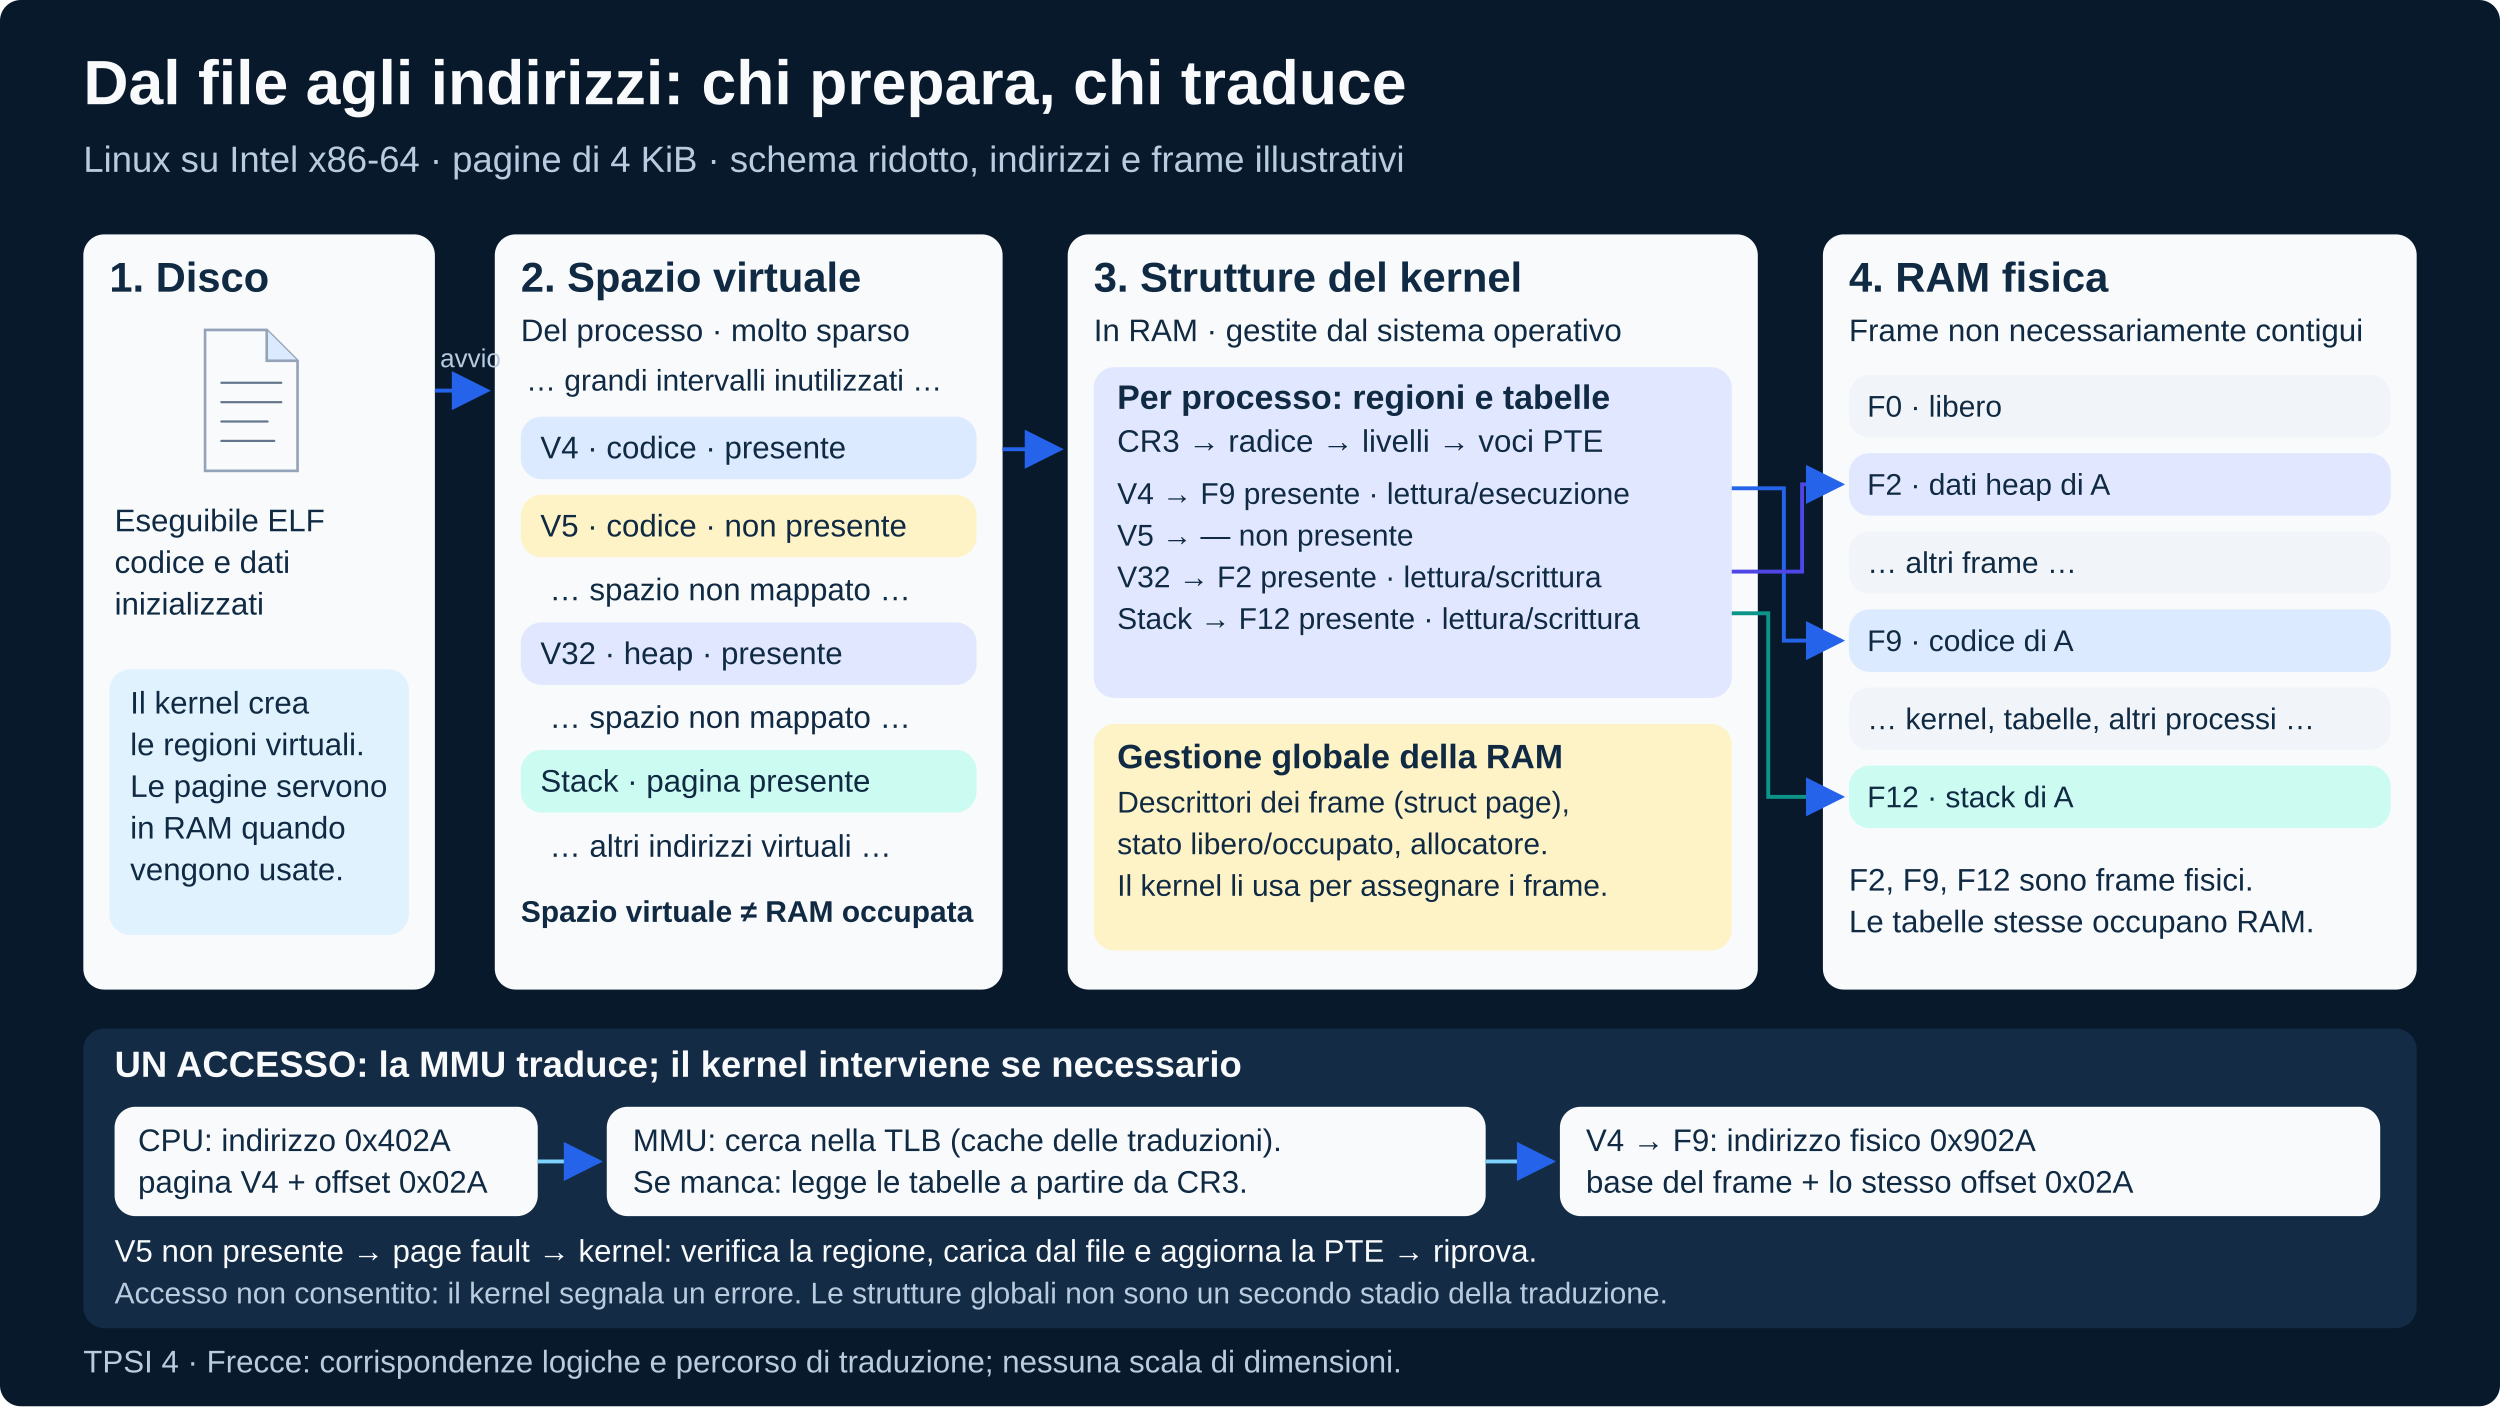
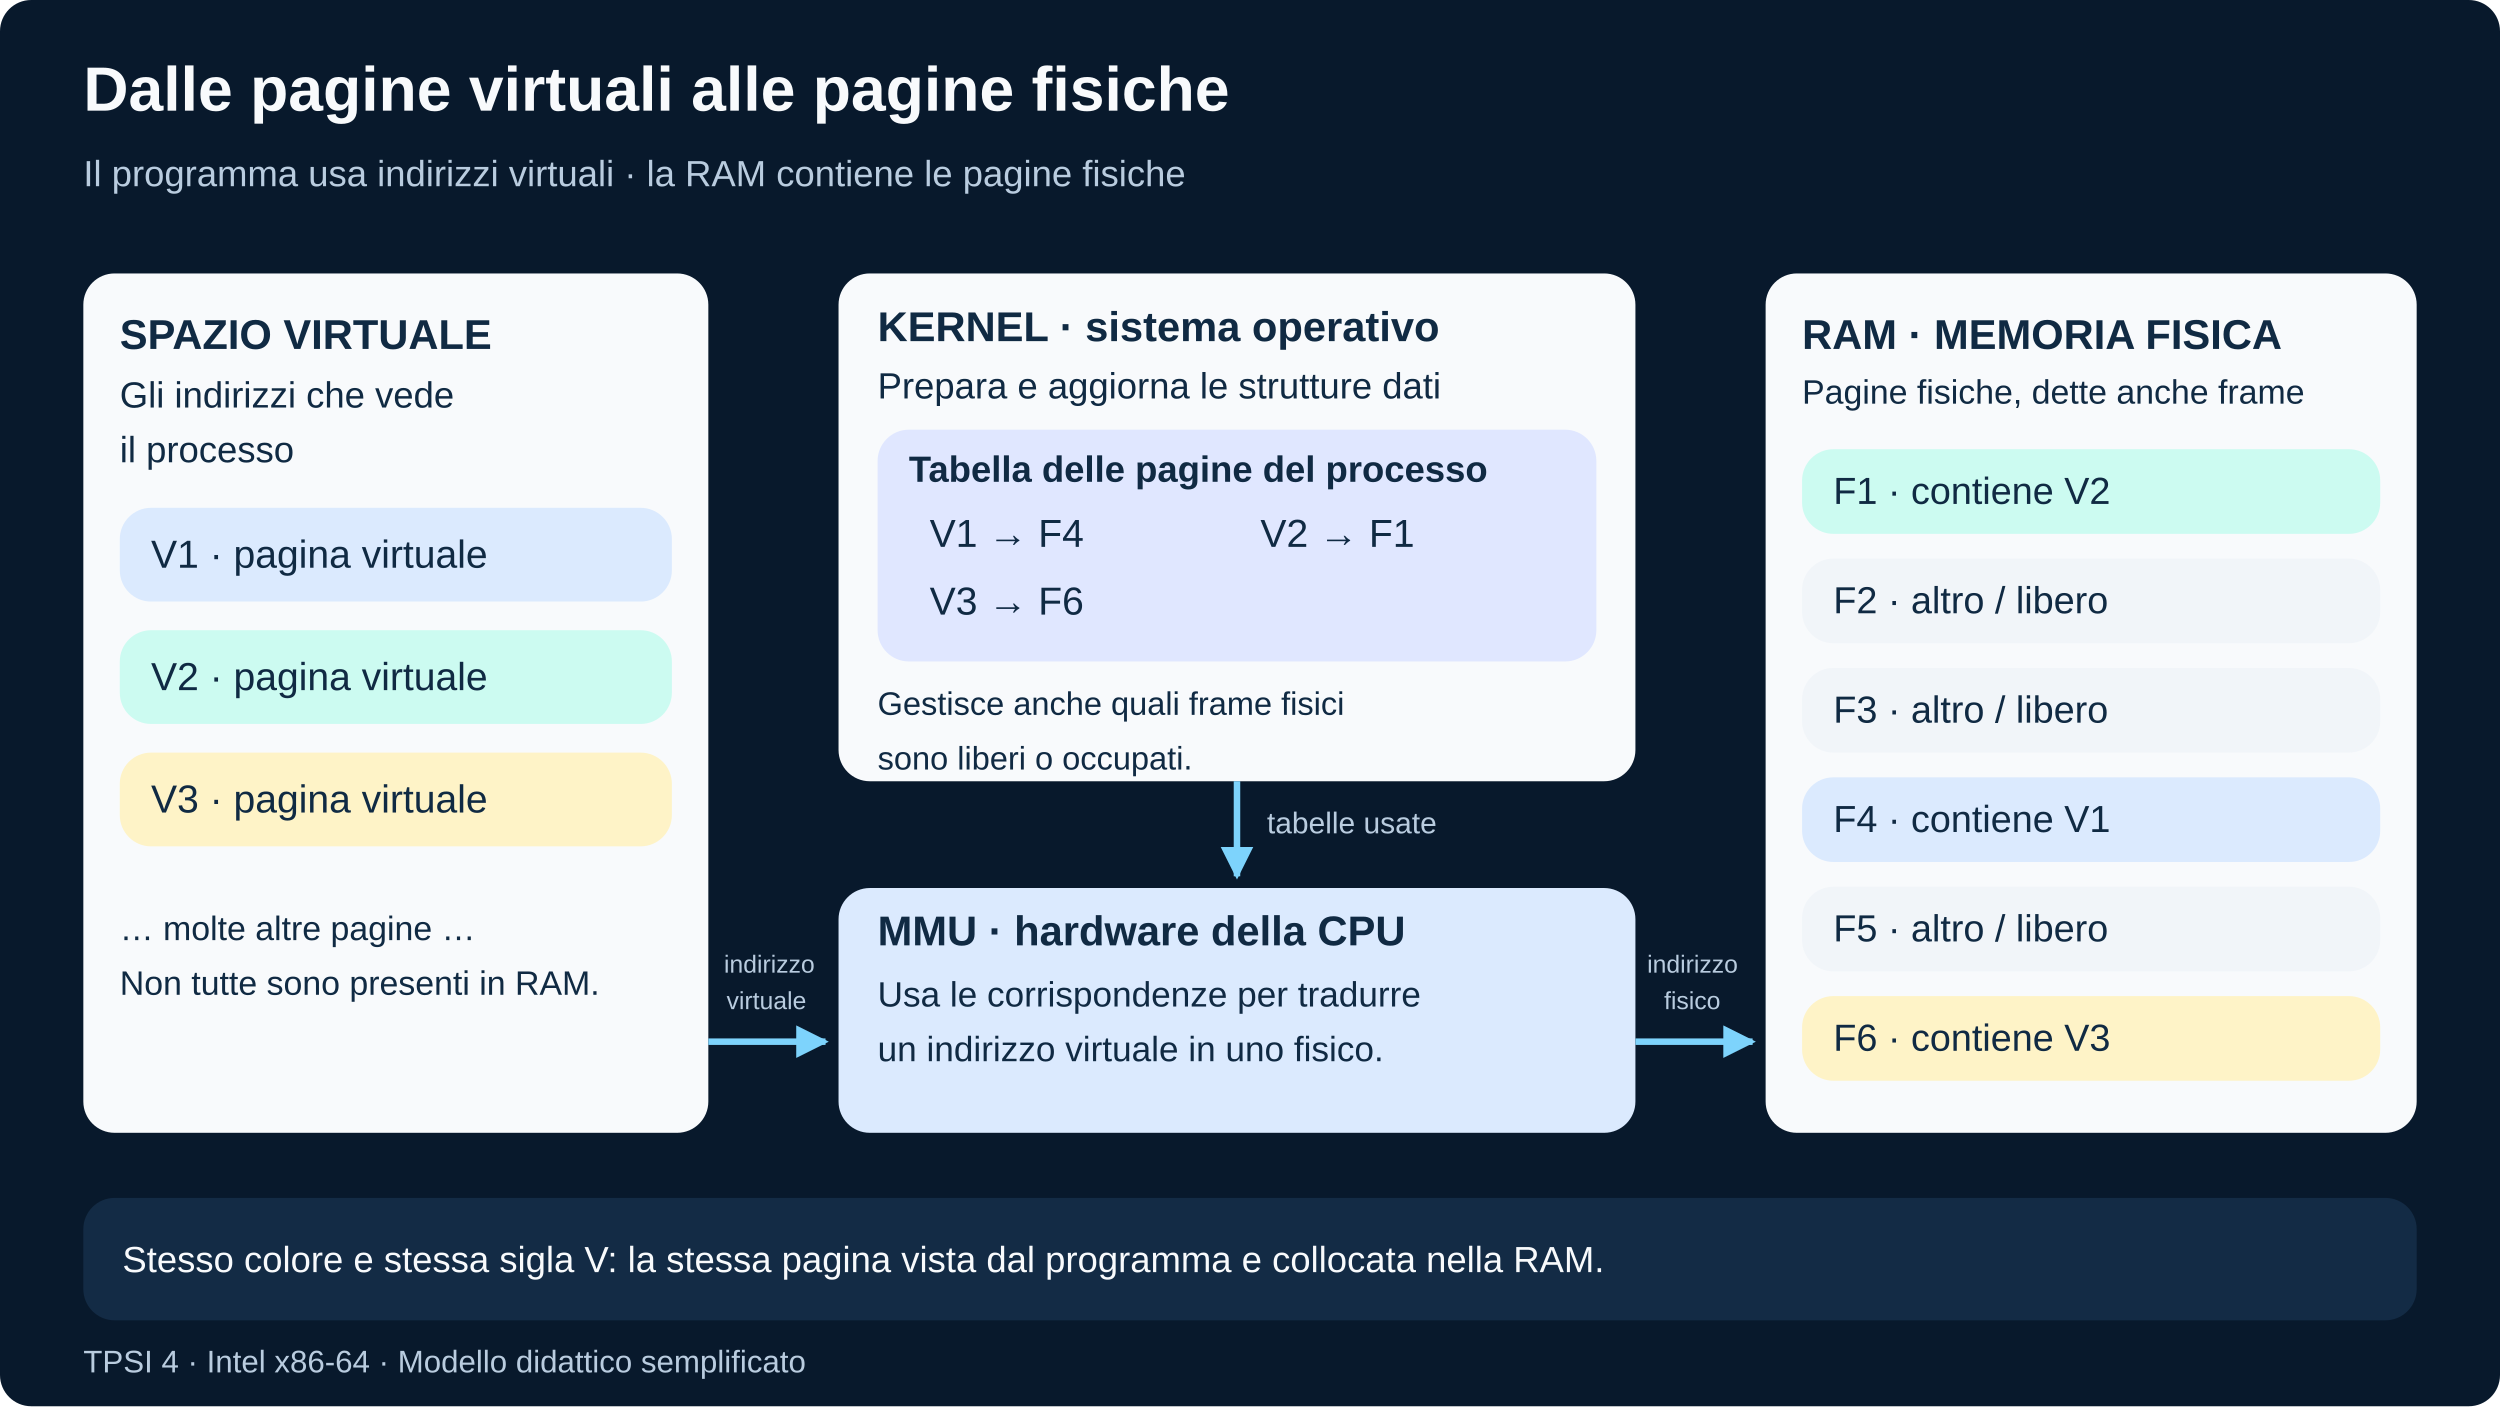
<svg xmlns="http://www.w3.org/2000/svg" viewBox="0 0 1920 1080" role="img" aria-labelledby="scene-title scene-desc">
  <defs>
    <style>.tpsi-line{fill:none;stroke-linecap:round;stroke-linejoin:round;stroke-width:8}.tpsi-thin{fill:none;stroke-linecap:round;stroke-linejoin:round;stroke-width:5}</style>
    <symbol id="tpsi-user" viewBox="0 0 240 260">
      <circle cx="120" cy="75" r="56" fill="#60a5fa" />
      <path d="M28 246c4-75 39-116 92-116s88 41 92 116z" fill="#2563eb" />
      <circle cx="120" cy="75" r="34" fill="#dbeafe" opacity=".65" />
    </symbol>
    <symbol id="tpsi-server" viewBox="0 0 420 320">
      <rect x="35" y="25" width="350" height="270" rx="24" fill="#dff8ed" stroke="#73d5a8" stroke-width="6" />
      <g fill="#164e45">
        <rect x="75" y="65" width="270" height="52" rx="10" />
        <rect x="75" y="134" width="270" height="52" rx="10" />
        <rect x="75" y="203" width="270" height="52" rx="10" />
      </g>
      <g fill="#34d399">
        <circle cx="311" cy="91" r="8" />
        <circle cx="285" cy="91" r="8" />
        <circle cx="311" cy="160" r="8" />
        <circle cx="285" cy="160" r="8" />
        <circle cx="311" cy="229" r="8" />
        <circle cx="285" cy="229" r="8" />
      </g>
    </symbol>
    <symbol id="tpsi-database" viewBox="0 0 420 300">
      <ellipse cx="210" cy="58" rx="170" ry="48" fill="#93c5fd" />
      <rect x="40" y="58" width="340" height="170" fill="#4f46e5" />
      <ellipse cx="210" cy="228" rx="170" ry="48" fill="#3730a3" />
      <ellipse cx="210" cy="58" rx="145" ry="30" fill="#dbeafe" opacity=".72" />
      <path d="M40 116c0 27 76 48 170 48s170-21 170-48M40 174c0 27 76 48 170 48s170-21 170-48" fill="none" stroke="#a5b4fc" stroke-width="5" opacity=".7" />
    </symbol>
    <symbol id="tpsi-repository" viewBox="0 0 360 280">
      <rect x="45" y="32" width="270" height="64" rx="14" fill="#d1fae5" stroke="#34d399" stroke-width="5" />
      <rect x="45" y="108" width="270" height="64" rx="14" fill="#a7f3d0" stroke="#10b981" stroke-width="5" />
      <rect x="45" y="184" width="270" height="64" rx="14" fill="#6ee7b7" stroke="#059669" stroke-width="5" />
      <path d="M82 64h196M82 140h196M82 216h196" class="tpsi-thin" stroke="#065f46" />
    </symbol>
    <symbol id="tpsi-document" viewBox="0 0 280 340">
      <path d="M35 10h140l70 70v250H35z" fill="#f8fafc" stroke="#94a3b8" stroke-width="6" />
      <path d="M175 10v70h70" fill="#dbeafe" stroke="#94a3b8" stroke-width="6" />
      <path d="M72 130h136M72 174h136M72 218h105M72 262h120" class="tpsi-thin" stroke="#64748b" />
    </symbol>
    <symbol id="tpsi-terminal" viewBox="0 0 420 280">
      <rect x="10" y="15" width="400" height="250" rx="24" fill="#111827" stroke="#64748b" stroke-width="6" />
      <path d="M10 60h400" stroke="#64748b" stroke-width="5" />
      <circle cx="38" cy="38" r="8" fill="#ef4444" />
      <circle cx="64" cy="38" r="8" fill="#f59e0b" />
      <circle cx="90" cy="38" r="8" fill="#22c55e" />
      <path d="M65 115l38 32-38 32M129 185h95" class="tpsi-line" stroke="#a7f3d0" />
    </symbol>
    <symbol id="tpsi-lock" viewBox="0 0 280 320">
      <rect x="32" y="128" width="216" height="174" rx="28" fill="#fb7185" stroke="#be123c" stroke-width="6" />
      <path d="M78 128V89a62 62 0 0 1 124 0v39" fill="none" stroke="#e11d48" stroke-width="20" stroke-linecap="round" />
      <circle cx="140" cy="202" r="20" fill="#881337" />
      <path d="M140 220v38" stroke="#881337" stroke-width="14" stroke-linecap="round" />
    </symbol>
    <symbol id="tpsi-test" viewBox="0 0 300 320">
      <path d="M108 20h84M126 20v89L55 261a27 27 0 0 0 25 39h140a27 27 0 0 0 25-39l-71-152V20" fill="#ede9fe" stroke="#7c3aed" stroke-width="7" stroke-linecap="round" stroke-linejoin="round" />
      <path d="M83 238h134" stroke="#a78bfa" stroke-width="45" stroke-linecap="round" opacity=".7" />
      <path d="M106 220l31 31 66-76" class="tpsi-line" stroke="#16a34a" />
    </symbol>
    <symbol id="tpsi-artifact" viewBox="0 0 340 300">
      <path d="M28 78l142-62 142 62-142 64z" fill="#fbbf24" />
      <path d="M28 78v145l142 64V142z" fill="#d97706" />
      <path d="M312 78v145l-142 64V142z" fill="#f59e0b" />
      <path d="M112 42l143 64v58" fill="none" stroke="#fff7d6" stroke-width="10" opacity=".8" />
    </symbol>
    <symbol id="tpsi-process" viewBox="0 0 240 180" data-label="Processo">
      <rect x="12" y="12" width="216" height="156" rx="18" fill="#dbeafe" stroke="#2563eb" stroke-width="6" />
      <path d="M12 52h216" stroke="#2563eb" stroke-width="5" />
      <circle cx="36" cy="32" r="7" fill="#2563eb" />
      <rect x="36" y="78" width="68" height="64" rx="8" fill="#93c5fd" />
      <path d="M128 88h70M128 112h70M128 136h45" stroke="#2563eb" stroke-width="6" />
    </symbol>
    <symbol id="tpsi-thread" viewBox="0 0 240 180" data-label="Thread">
      <path d="M24 90h192" fill="none" stroke="#0d9488" stroke-width="8" />
      <circle cx="42" cy="90" r="22" fill="#ccfbf1" stroke="#0d9488" stroke-width="6" />
      <circle cx="112" cy="90" r="22" fill="#ccfbf1" stroke="#0d9488" stroke-width="6" />
      <path d="M177 59l43 31-43 31z" fill="#0d9488" />
    </symbol>
    <symbol id="tpsi-memory" viewBox="0 0 240 180" data-label="Area di memoria">
      <rect x="12" y="20" width="216" height="140" rx="14" fill="#eef2ff" stroke="#4f46e5" stroke-width="6" />
      <path d="M12 66h216M12 112h216M84 20v140M156 20v140" stroke="#818cf8" stroke-width="4" />
    </symbol>
    <symbol id="tpsi-cpu" viewBox="0 0 240 180" data-label="CPU / core">
      <rect x="54" y="30" width="132" height="120" rx="14" fill="#fef3c7" stroke="#d97706" stroke-width="6" />
      <rect x="84" y="58" width="72" height="64" rx="6" fill="#d97706" />
      <path d="M30 54h24M30 90h24M30 126h24M186 54h24M186 90h24M186 126h24M84 8v22M120 8v22M156 8v22M84 150v22M120 150v22M156 150v22" stroke="#d97706" stroke-width="6" />
    </symbol>
    <symbol id="tpsi-pipe" viewBox="0 0 240 180" data-label="Pipe">
      <path d="M24 54h192v72H24z" fill="#ccfbf1" stroke="#0d9488" stroke-width="6" />
      <ellipse cx="24" cy="90" rx="14" ry="36" fill="#99f6e4" stroke="#0d9488" stroke-width="5" />
      <ellipse cx="216" cy="90" rx="14" ry="36" fill="#f0fdfa" stroke="#0d9488" stroke-width="5" />
      <path d="M70 90h96l-20-16m20 16-20 16" fill="none" stroke="#0d9488" stroke-width="6" />
    </symbol>
    <symbol id="tpsi-queue" viewBox="0 0 240 180" data-label="Coda / buffer">
      <rect x="12" y="52" width="216" height="76" rx="10" fill="#eef2ff" stroke="#4f46e5" stroke-width="5" />
      <path d="M66 52v76M120 52v76M174 52v76" stroke="#818cf8" stroke-width="4" />
      <rect x="23" y="64" width="32" height="52" rx="5" fill="#4f46e5" />
      <rect x="77" y="64" width="32" height="52" rx="5" fill="#818cf8" />
    </symbol>
    <symbol id="tpsi-message" viewBox="0 0 240 180" data-label="Messaggio">
      <rect x="26" y="36" width="188" height="112" rx="14" fill="#ccfbf1" stroke="#0d9488" stroke-width="6" />
      <path d="M32 46l88 62 88-62M32 140l55-51M208 140l-55-51" fill="none" stroke="#0d9488" stroke-width="5" />
    </symbol>
    <symbol id="tpsi-mutex" viewBox="0 0 240 180" data-label="Mutex">
      <path d="M74 73V53a46 46 0 0 1 92 0v20" fill="none" stroke="#0d9488" stroke-width="12" />
      <rect x="46" y="73" width="148" height="92" rx="16" fill="#ccfbf1" stroke="#0d9488" stroke-width="6" />
      <circle cx="120" cy="108" r="14" fill="#0d9488" />
      <path d="M120 118v25" stroke="#0d9488" stroke-width="10" />
    </symbol>
    <symbol id="tpsi-semaphore" viewBox="0 0 240 180" data-label="Semaforo contatore">
      <rect x="18" y="26" width="204" height="130" rx="18" fill="#fef3c7" stroke="#d97706" stroke-width="6" />
      <circle cx="62" cy="90" r="23" fill="#d97706" />
      <circle cx="120" cy="90" r="23" fill="#d97706" />
      <circle cx="178" cy="90" r="23" fill="none" stroke="#d97706" stroke-width="4" stroke-dasharray="6 5" />
    </symbol>
    <symbol id="tpsi-condition" viewBox="0 0 240 180" data-label="Variabile di condizione">
      <path d="M52 44a68 68 0 1 1-12 86" fill="none" stroke="#d97706" stroke-width="8" />
      <path d="M18 130h40v38" fill="none" stroke="#d97706" stroke-width="8" />
      <path d="M93 66h18v49H93zM130 66h18v49h-18z" fill="#d97706" />
    </symbol>
    <symbol id="tpsi-monitor" viewBox="0 0 240 180" data-label="Monitor software">
      <rect x="16" y="16" width="208" height="148" rx="20" fill="#ccfbf1" stroke="#0d9488" stroke-width="6" />
      <rect x="42" y="48" width="96" height="84" rx="10" fill="#99f6e4" />
      <path d="M156 54h43M156 90h43M156 126h43" stroke="#0d9488" stroke-width="9" />
    </symbol>
    <symbol id="tpsi-commit" viewBox="0 0 240 180" data-label="Commit">
      <path d="M12 90h216" stroke="#64748b" stroke-width="7" />
      <circle cx="120" cy="90" r="44" fill="#dbeafe" stroke="#2563eb" stroke-width="7" />
      <circle cx="120" cy="90" r="15" fill="#2563eb" />
    </symbol>
    <symbol id="tpsi-requirement" viewBox="0 0 240 180" data-label="Requisito verificabile">
      <rect x="40" y="12" width="160" height="156" rx="10" fill="#f8fafc" stroke="#64748b" stroke-width="6" />
      <path d="M66 56l10 12 22-24M66 105l10 12 22-24" fill="none" stroke="#0d9488" stroke-width="6" />
      <path d="M115 57h59M115 107h59M66 145h108" stroke="#64748b" stroke-width="5" />
    </symbol>
    <symbol id="tpsi-debugger" viewBox="0 0 240 180" data-label="Debugger / osservazione">
      <circle cx="105" cy="72" r="48" fill="#ede9fe" stroke="#7c3aed" stroke-width="7" />
      <path d="M141 108l61 52" stroke="#7c3aed" stroke-width="16" stroke-linecap="round" />
      <path d="M80 72h50M105 47v50" stroke="#7c3aed" stroke-width="5" />
    </symbol>
    <symbol id="tpsi-shield" viewBox="0 0 240 180" data-label="Controllo di accesso">
      <path d="M120 12l86 30v58c0 35-44 61-86 73-42-12-86-38-86-73V42z" fill="#ffe4e6" stroke="#e11d48" stroke-width="6" />
      <path d="M78 86l29 30 57-62" fill="none" stroke="#be123c" stroke-width="9" />
    </symbol>
    <symbol id="tpsi-badge-c" viewBox="0 0 240 180" data-label="C">
      <rect x="16" y="34" width="208" height="112" rx="20" fill="#102a43" />
      <text x="120" y="108" fill="#f8fafc" font-family="Arial,sans-serif" font-weight="700" text-anchor="middle" font-size="42">C</text>
    </symbol>
    <symbol id="tpsi-badge-posix" viewBox="0 0 240 180" data-label="POSIX">
      <rect x="16" y="34" width="208" height="112" rx="20" fill="#102a43" />
      <text x="120" y="108" fill="#f8fafc" font-family="Arial,sans-serif" font-weight="700" text-anchor="middle" font-size="42">POSIX</text>
    </symbol>
    <symbol id="tpsi-badge-java" viewBox="0 0 240 180" data-label="Java">
      <rect x="16" y="34" width="208" height="112" rx="20" fill="#102a43" />
      <text x="120" y="108" fill="#f8fafc" font-family="Arial,sans-serif" font-weight="700" text-anchor="middle" font-size="42">Java</text>
    </symbol>
  </defs>
  <defs>
-     <marker id="arrow" viewBox="0 0 10 10" refX="9" refY="5" markerWidth="10" markerHeight="10" orient="auto-start-reverse">
-       <path d="M0 0L10 5L0 10z" fill="#2563eb" />
+     <marker id="arrow" viewBox="0 0 10 10" refX="9" refY="5" markerWidth="5" markerHeight="5" orient="auto">
+       <path d="M0 0L10 5L0 10z" fill="#7dd3fc" />
    </marker>
  </defs>
  <g font-family="Arial, sans-serif">
-     <rect x="0" y="0" width="1920" height="1080" rx="16" fill="#08192c" stroke="none" stroke-width="2" />
-     <text x="64" y="80" font-size="48" fill="#f8fafc" font-weight="700">Dal file agli indirizzi: chi prepara, chi traduce</text>
-     <text x="64" y="132" font-size="28" fill="#b9ccdf" font-weight="400">Linux su Intel x86-64 · pagine di 4 KiB · schema ridotto, indirizzi e frame illustrativi</text>
-     <rect x="64" y="180" width="270" height="580" rx="16" fill="#f8fafc" stroke="none" stroke-width="2" />
-     <text x="84" y="224" font-size="32" fill="#102a43" font-weight="700">1. Disco</text>
-     <use href="#tpsi-document" x="138" y="250" width="110" height="115" />
-     <text x="88" y="408" font-size="24" fill="#102a43" font-weight="400">Eseguibile ELF</text>
-     <text x="88" y="440" font-size="24" fill="#102a43" font-weight="400">codice e dati</text>
-     <text x="88" y="472" font-size="24" fill="#102a43" font-weight="400">inizializzati</text>
-     <rect x="84" y="514" width="230" height="204" rx="16" fill="#e0f2fe" stroke="none" stroke-width="2" />
-     <text x="100" y="548" font-size="24" fill="#102a43" font-weight="400">Il kernel crea</text>
-     <text x="100" y="580" font-size="24" fill="#102a43" font-weight="400">le regioni virtuali.</text>
-     <text x="100" y="612" font-size="24" fill="#102a43" font-weight="400">Le pagine servono</text>
-     <text x="100" y="644" font-size="24" fill="#102a43" font-weight="400">in RAM quando</text>
-     <text x="100" y="676" font-size="24" fill="#102a43" font-weight="400">vengono usate.</text>
-     <rect x="380" y="180" width="390" height="580" rx="16" fill="#f8fafc" stroke="none" stroke-width="2" />
-     <text x="400" y="224" font-size="32" fill="#102a43" font-weight="700">2. Spazio virtuale</text>
-     <text x="400" y="262" font-size="24" fill="#102a43" font-weight="400">Del processo · molto sparso</text>
-     <text x="404" y="300" font-size="23" fill="#102a43" font-weight="400">… grandi intervalli inutilizzati …</text>
-     <rect x="400" y="320" width="350" height="48" rx="16" fill="#dbeafe" stroke="none" stroke-width="2" />
-     <text x="415" y="352" font-size="24" fill="#102a43" font-weight="400">V4 · codice · presente</text>
-     <rect x="400" y="380" width="350" height="48" rx="16" fill="#fef3c7" stroke="none" stroke-width="2" />
-     <text x="415" y="412" font-size="24" fill="#102a43" font-weight="400">V5 · codice · non presente</text>
-     <rect x="400" y="478" width="350" height="48" rx="16" fill="#e0e7ff" stroke="none" stroke-width="2" />
-     <text x="415" y="510" font-size="24" fill="#102a43" font-weight="400">V32 · heap · presente</text>
-     <rect x="400" y="576" width="350" height="48" rx="16" fill="#ccfbf1" stroke="none" stroke-width="2" />
-     <text x="415" y="608" font-size="24" fill="#102a43" font-weight="400">Stack · pagina presente</text>
-     <text x="422" y="461" font-size="24" fill="#102a43" font-weight="400">… spazio non mappato …</text>
-     <text x="422" y="559" font-size="24" fill="#102a43" font-weight="400">… spazio non mappato …</text>
-     <text x="422" y="658" font-size="24" fill="#102a43" font-weight="400">… altri indirizzi virtuali …</text>
-     <text x="400" y="708" font-size="23" fill="#102a43" font-weight="700">Spazio virtuale ≠ RAM occupata</text>
-     <path d="M334 300 H374" fill="none" stroke="#2563eb" stroke-width="3" marker-end="url(#arrow)" />
-     <text x="338" y="282" font-size="20" fill="#b9ccdf" font-weight="400">avvio</text>
-     <rect x="820" y="180" width="530" height="580" rx="16" fill="#f8fafc" stroke="none" stroke-width="2" />
-     <text x="840" y="224" font-size="32" fill="#102a43" font-weight="700">3. Strutture del kernel</text>
-     <text x="840" y="262" font-size="24" fill="#102a43" font-weight="400">In RAM · gestite dal sistema operativo</text>
-     <rect x="840" y="282" width="490" height="254" rx="16" fill="#e0e7ff" stroke="none" stroke-width="2" />
-     <text x="858" y="314" font-size="26" fill="#102a43" font-weight="700">Per processo: regioni e tabelle</text>
-     <text x="858" y="347" font-size="24" fill="#102a43" font-weight="400">CR3 → radice → livelli → voci PTE</text>
-     <text x="858" y="387" font-size="23" fill="#102a43" font-weight="400">V4 → F9    presente · lettura/esecuzione</text>
-     <text x="858" y="419" font-size="23" fill="#102a43" font-weight="400">V5 → —     non presente</text>
-     <text x="858" y="451" font-size="23" fill="#102a43" font-weight="400">V32 → F2  presente · lettura/scrittura</text>
-     <text x="858" y="483" font-size="23" fill="#102a43" font-weight="400">Stack → F12   presente · lettura/scrittura</text>
-     <rect x="840" y="556" width="490" height="174" rx="16" fill="#fef3c7" stroke="none" stroke-width="2" />
-     <text x="858" y="590" font-size="26" fill="#102a43" font-weight="700">Gestione globale della RAM</text>
-     <text x="858" y="624" font-size="23" fill="#102a43" font-weight="400">Descrittori dei frame (struct page),</text>
-     <text x="858" y="656" font-size="23" fill="#102a43" font-weight="400">stato libero/occupato, allocatore.</text>
-     <text x="858" y="688" font-size="23" fill="#102a43" font-weight="400">Il kernel li usa per assegnare i frame.</text>
-     <path d="M770 345 H814" fill="none" stroke="#2563eb" stroke-width="3" marker-end="url(#arrow)" />
-     <rect x="1400" y="180" width="456" height="580" rx="16" fill="#f8fafc" stroke="none" stroke-width="2" />
-     <text x="1420" y="224" font-size="32" fill="#102a43" font-weight="700">4. RAM fisica</text>
-     <text x="1420" y="262" font-size="24" fill="#102a43" font-weight="400">Frame non necessariamente contigui</text>
-     <rect x="1420" y="288" width="416" height="48" rx="16" fill="#f1f5f9" stroke="none" stroke-width="2" />
-     <text x="1434" y="320" font-size="23" fill="#102a43" font-weight="400">F0 · libero</text>
-     <rect x="1420" y="348" width="416" height="48" rx="16" fill="#e0e7ff" stroke="none" stroke-width="2" />
-     <text x="1434" y="380" font-size="23" fill="#102a43" font-weight="400">F2 · dati heap di A</text>
-     <rect x="1420" y="408" width="416" height="48" rx="16" fill="#f1f5f9" stroke="none" stroke-width="2" />
-     <text x="1434" y="440" font-size="23" fill="#102a43" font-weight="400">… altri frame …</text>
-     <rect x="1420" y="468" width="416" height="48" rx="16" fill="#dbeafe" stroke="none" stroke-width="2" />
-     <text x="1434" y="500" font-size="23" fill="#102a43" font-weight="400">F9 · codice di A</text>
-     <rect x="1420" y="528" width="416" height="48" rx="16" fill="#f1f5f9" stroke="none" stroke-width="2" />
-     <text x="1434" y="560" font-size="23" fill="#102a43" font-weight="400">… kernel, tabelle, altri processi …</text>
-     <rect x="1420" y="588" width="416" height="48" rx="16" fill="#ccfbf1" stroke="none" stroke-width="2" />
-     <text x="1434" y="620" font-size="23" fill="#102a43" font-weight="400">F12 · stack di A</text>
-     <text x="1420" y="684" font-size="24" fill="#102a43" font-weight="400">F2, F9, F12 sono frame fisici.</text>
-     <text x="1420" y="716" font-size="24" fill="#102a43" font-weight="400">Le tabelle stesse occupano RAM.</text>
-     <path d="M1330 375 H1370 V492 H1414" fill="none" stroke="#2563eb" stroke-width="3" marker-end="url(#arrow)" />
-     <path d="M1330 439 H1384 V372 H1414" fill="none" stroke="#4f46e5" stroke-width="3" marker-end="url(#arrow)" />
-     <path d="M1330 471 H1358 V612 H1414" fill="none" stroke="#0d9488" stroke-width="3" marker-end="url(#arrow)" />
-     <rect x="64" y="790" width="1792" height="230" rx="16" fill="#132b45" stroke="none" stroke-width="2" />
-     <text x="88" y="827" font-size="28" fill="#f8fafc" font-weight="700">UN ACCESSO: la MMU traduce; il kernel interviene se necessario</text>
-     <rect x="88" y="850" width="325" height="84" rx="16" fill="#f8fafc" stroke="none" stroke-width="2" />
-     <text x="106" y="884" font-size="24" fill="#102a43" font-weight="400">CPU: indirizzo 0x402A</text>
-     <text x="106" y="916" font-size="24" fill="#102a43" font-weight="400">pagina V4 + offset 0x02A</text>
-     <rect x="466" y="850" width="675" height="84" rx="16" fill="#f8fafc" stroke="none" stroke-width="2" />
-     <text x="486" y="884" font-size="24" fill="#102a43" font-weight="400">MMU: cerca nella TLB (cache delle traduzioni).</text>
-     <text x="486" y="916" font-size="24" fill="#102a43" font-weight="400">Se manca: legge le tabelle a partire da CR3.</text>
-     <rect x="1198" y="850" width="630" height="84" rx="16" fill="#f8fafc" stroke="none" stroke-width="2" />
-     <text x="1218" y="884" font-size="24" fill="#102a43" font-weight="400">V4 → F9: indirizzo fisico 0x902A</text>
-     <text x="1218" y="916" font-size="24" fill="#102a43" font-weight="400">base del frame + lo stesso offset 0x02A</text>
-     <path d="M413 892 H460" fill="none" stroke="#7dd3fc" stroke-width="3" marker-end="url(#arrow)" />
-     <path d="M1141 892 H1192" fill="none" stroke="#7dd3fc" stroke-width="3" marker-end="url(#arrow)" />
-     <text x="88" y="969" font-size="24" fill="#f8fafc" font-weight="400">V5 non presente → page fault → kernel: verifica la regione, carica dal file e aggiorna la PTE → riprova.</text>
-     <text x="88" y="1001" font-size="23" fill="#b9ccdf" font-weight="400">Accesso non consentito: il kernel segnala un errore. Le strutture globali non sono un secondo stadio della traduzione.</text>
-     <text x="64" y="1054" font-size="24" fill="#b9ccdf" font-weight="400">TPSI 4 · Frecce: corrispondenze logiche e percorso di traduzione; nessuna scala di dimensioni.</text>
+     <rect x="0" y="0" width="1920" height="1080" rx="24" fill="#08192c" />
+     <text x="64" y="85" font-size="48" fill="#f8fafc" font-weight="700">Dalle pagine virtuali alle pagine fisiche</text>
+     <text x="64" y="143" font-size="28" fill="#b9ccdf" font-weight="400">Il programma usa indirizzi virtuali · la RAM contiene le pagine fisiche</text>
+     <rect x="64" y="210" width="480" height="660" rx="24" fill="#f8fafc" />
+     <text x="92" y="268" font-size="32" fill="#102a43" font-weight="700">SPAZIO VIRTUALE</text>
+     <text x="92" y="313" font-size="28" fill="#102a43" font-weight="400">Gli indirizzi che vede</text>
+     <text x="92" y="355" font-size="28" fill="#102a43" font-weight="400">il processo</text>
+     <rect x="92" y="390" width="424" height="72" rx="24" fill="#dbeafe" />
+     <text x="116" y="436" font-size="30" fill="#102a43" font-weight="400">V1 · pagina virtuale</text>
+     <rect x="92" y="484" width="424" height="72" rx="24" fill="#ccfbf1" />
+     <text x="116" y="530" font-size="30" fill="#102a43" font-weight="400">V2 · pagina virtuale</text>
+     <rect x="92" y="578" width="424" height="72" rx="24" fill="#fef3c7" />
+     <text x="116" y="624" font-size="30" fill="#102a43" font-weight="400">V3 · pagina virtuale</text>
+     <text x="92" y="722" font-size="26" fill="#102a43" font-weight="400">… molte altre pagine …</text>
+     <text x="92" y="764" font-size="26" fill="#102a43" font-weight="400">Non tutte sono presenti in RAM.</text>
+     <rect x="644" y="210" width="612" height="390" rx="24" fill="#f8fafc" />
+     <text x="674" y="262" font-size="32" fill="#102a43" font-weight="700">KERNEL · sistema operativo</text>
+     <text x="674" y="306" font-size="28" fill="#102a43" font-weight="400">Prepara e aggiorna le strutture dati</text>
+     <rect x="674" y="330" width="552" height="178" rx="24" fill="#e0e7ff" />
+     <text x="698" y="370" font-size="28" fill="#102a43" font-weight="700">Tabella delle pagine del processo</text>
+     <text x="714" y="420" font-size="30" fill="#102a43" font-weight="400">V1 → F4</text>
+     <text x="968" y="420" font-size="30" fill="#102a43" font-weight="400">V2 → F1</text>
+     <text x="714" y="472" font-size="30" fill="#102a43" font-weight="400">V3 → F6</text>
+     <text x="674" y="549" font-size="25" fill="#102a43" font-weight="400">Gestisce anche quali frame fisici</text>
+     <text x="674" y="591" font-size="25" fill="#102a43" font-weight="400">sono liberi o occupati.</text>
+     <rect x="644" y="682" width="612" height="188" rx="24" fill="#dbeafe" />
+     <text x="674" y="726" font-size="32" fill="#102a43" font-weight="700">MMU · hardware della CPU</text>
+     <text x="674" y="773" font-size="27" fill="#102a43" font-weight="400">Usa le corrispondenze per tradurre</text>
+     <text x="674" y="815" font-size="27" fill="#102a43" font-weight="400">un indirizzo virtuale in uno fisico.</text>
+     <path d="M950 600 V673" fill="none" stroke="#7dd3fc" stroke-width="5" marker-end="url(#arrow)" />
+     <text x="973" y="640" font-size="23" fill="#b9ccdf" font-weight="400">tabelle usate</text>
+     <rect x="1356" y="210" width="500" height="660" rx="24" fill="#f8fafc" />
+     <text x="1384" y="268" font-size="32" fill="#102a43" font-weight="700">RAM · MEMORIA FISICA</text>
+     <text x="1384" y="310" font-size="26" fill="#102a43" font-weight="400">Pagine fisiche, dette anche frame</text>
+     <rect x="1384" y="345" width="444" height="65" rx="24" fill="#ccfbf1" />
+     <text x="1408" y="387" font-size="29" fill="#102a43" font-weight="400">F1 · contiene V2</text>
+     <rect x="1384" y="429" width="444" height="65" rx="24" fill="#f1f5f9" />
+     <text x="1408" y="471" font-size="29" fill="#102a43" font-weight="400">F2 · altro / libero</text>
+     <rect x="1384" y="513" width="444" height="65" rx="24" fill="#f1f5f9" />
+     <text x="1408" y="555" font-size="29" fill="#102a43" font-weight="400">F3 · altro / libero</text>
+     <rect x="1384" y="597" width="444" height="65" rx="24" fill="#dbeafe" />
+     <text x="1408" y="639" font-size="29" fill="#102a43" font-weight="400">F4 · contiene V1</text>
+     <rect x="1384" y="681" width="444" height="65" rx="24" fill="#f1f5f9" />
+     <text x="1408" y="723" font-size="29" fill="#102a43" font-weight="400">F5 · altro / libero</text>
+     <rect x="1384" y="765" width="444" height="65" rx="24" fill="#fef3c7" />
+     <text x="1408" y="807" font-size="29" fill="#102a43" font-weight="400">F6 · contiene V3</text>
+     <path d="M544 800 H634" fill="none" stroke="#7dd3fc" stroke-width="5" marker-end="url(#arrow)" />
+     <path d="M1256 800 H1346" fill="none" stroke="#7dd3fc" stroke-width="5" marker-end="url(#arrow)" />
+     <text x="556" y="747" font-size="19" fill="#b9ccdf" font-weight="400">indirizzo</text>
+     <text x="558" y="775" font-size="19" fill="#b9ccdf" font-weight="400">virtuale</text>
+     <text x="1265" y="747" font-size="19" fill="#b9ccdf" font-weight="400">indirizzo</text>
+     <text x="1278" y="775" font-size="19" fill="#b9ccdf" font-weight="400">fisico</text>
+     <rect x="64" y="920" width="1792" height="94" rx="24" fill="#132b45" />
+     <text x="94" y="977" font-size="28" fill="#f8fafc" font-weight="400">Stesso colore e stessa sigla V: la stessa pagina vista dal programma e collocata nella RAM.</text>
+     <text x="64" y="1054" font-size="24" fill="#b9ccdf" font-weight="400">TPSI 4 · Intel x86-64 · Modello didattico semplificato</text>
  </g>
</svg>
